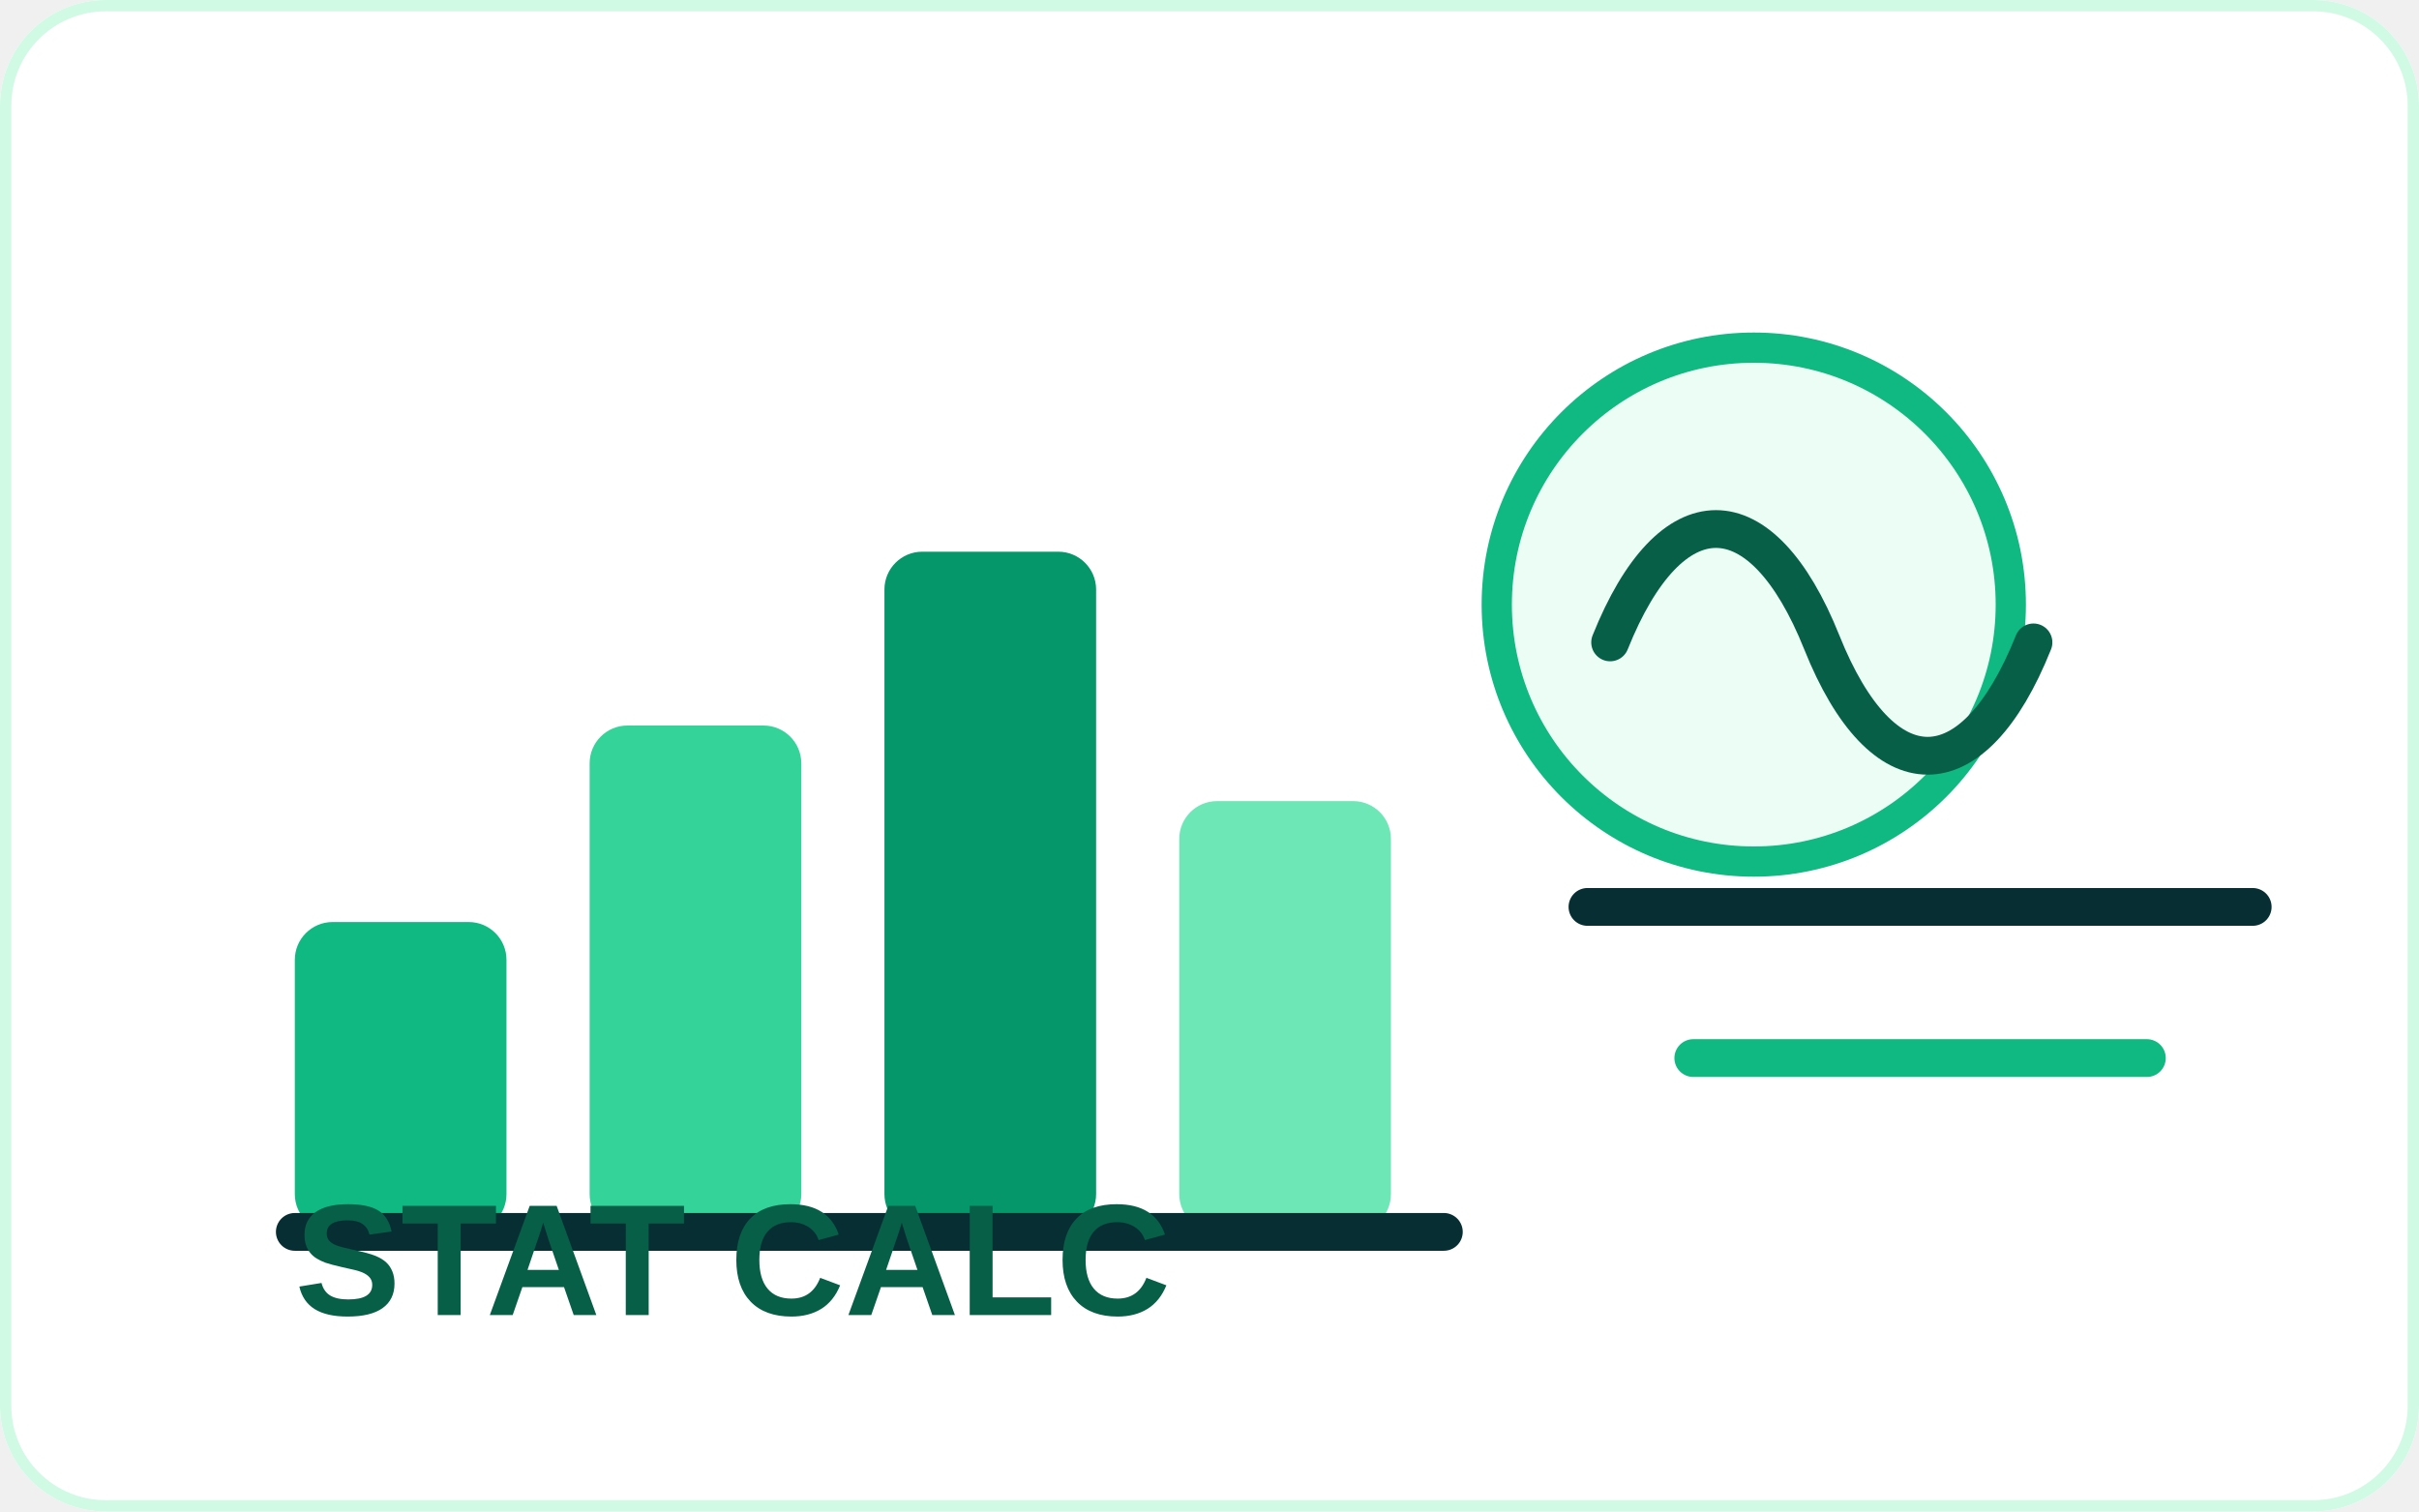
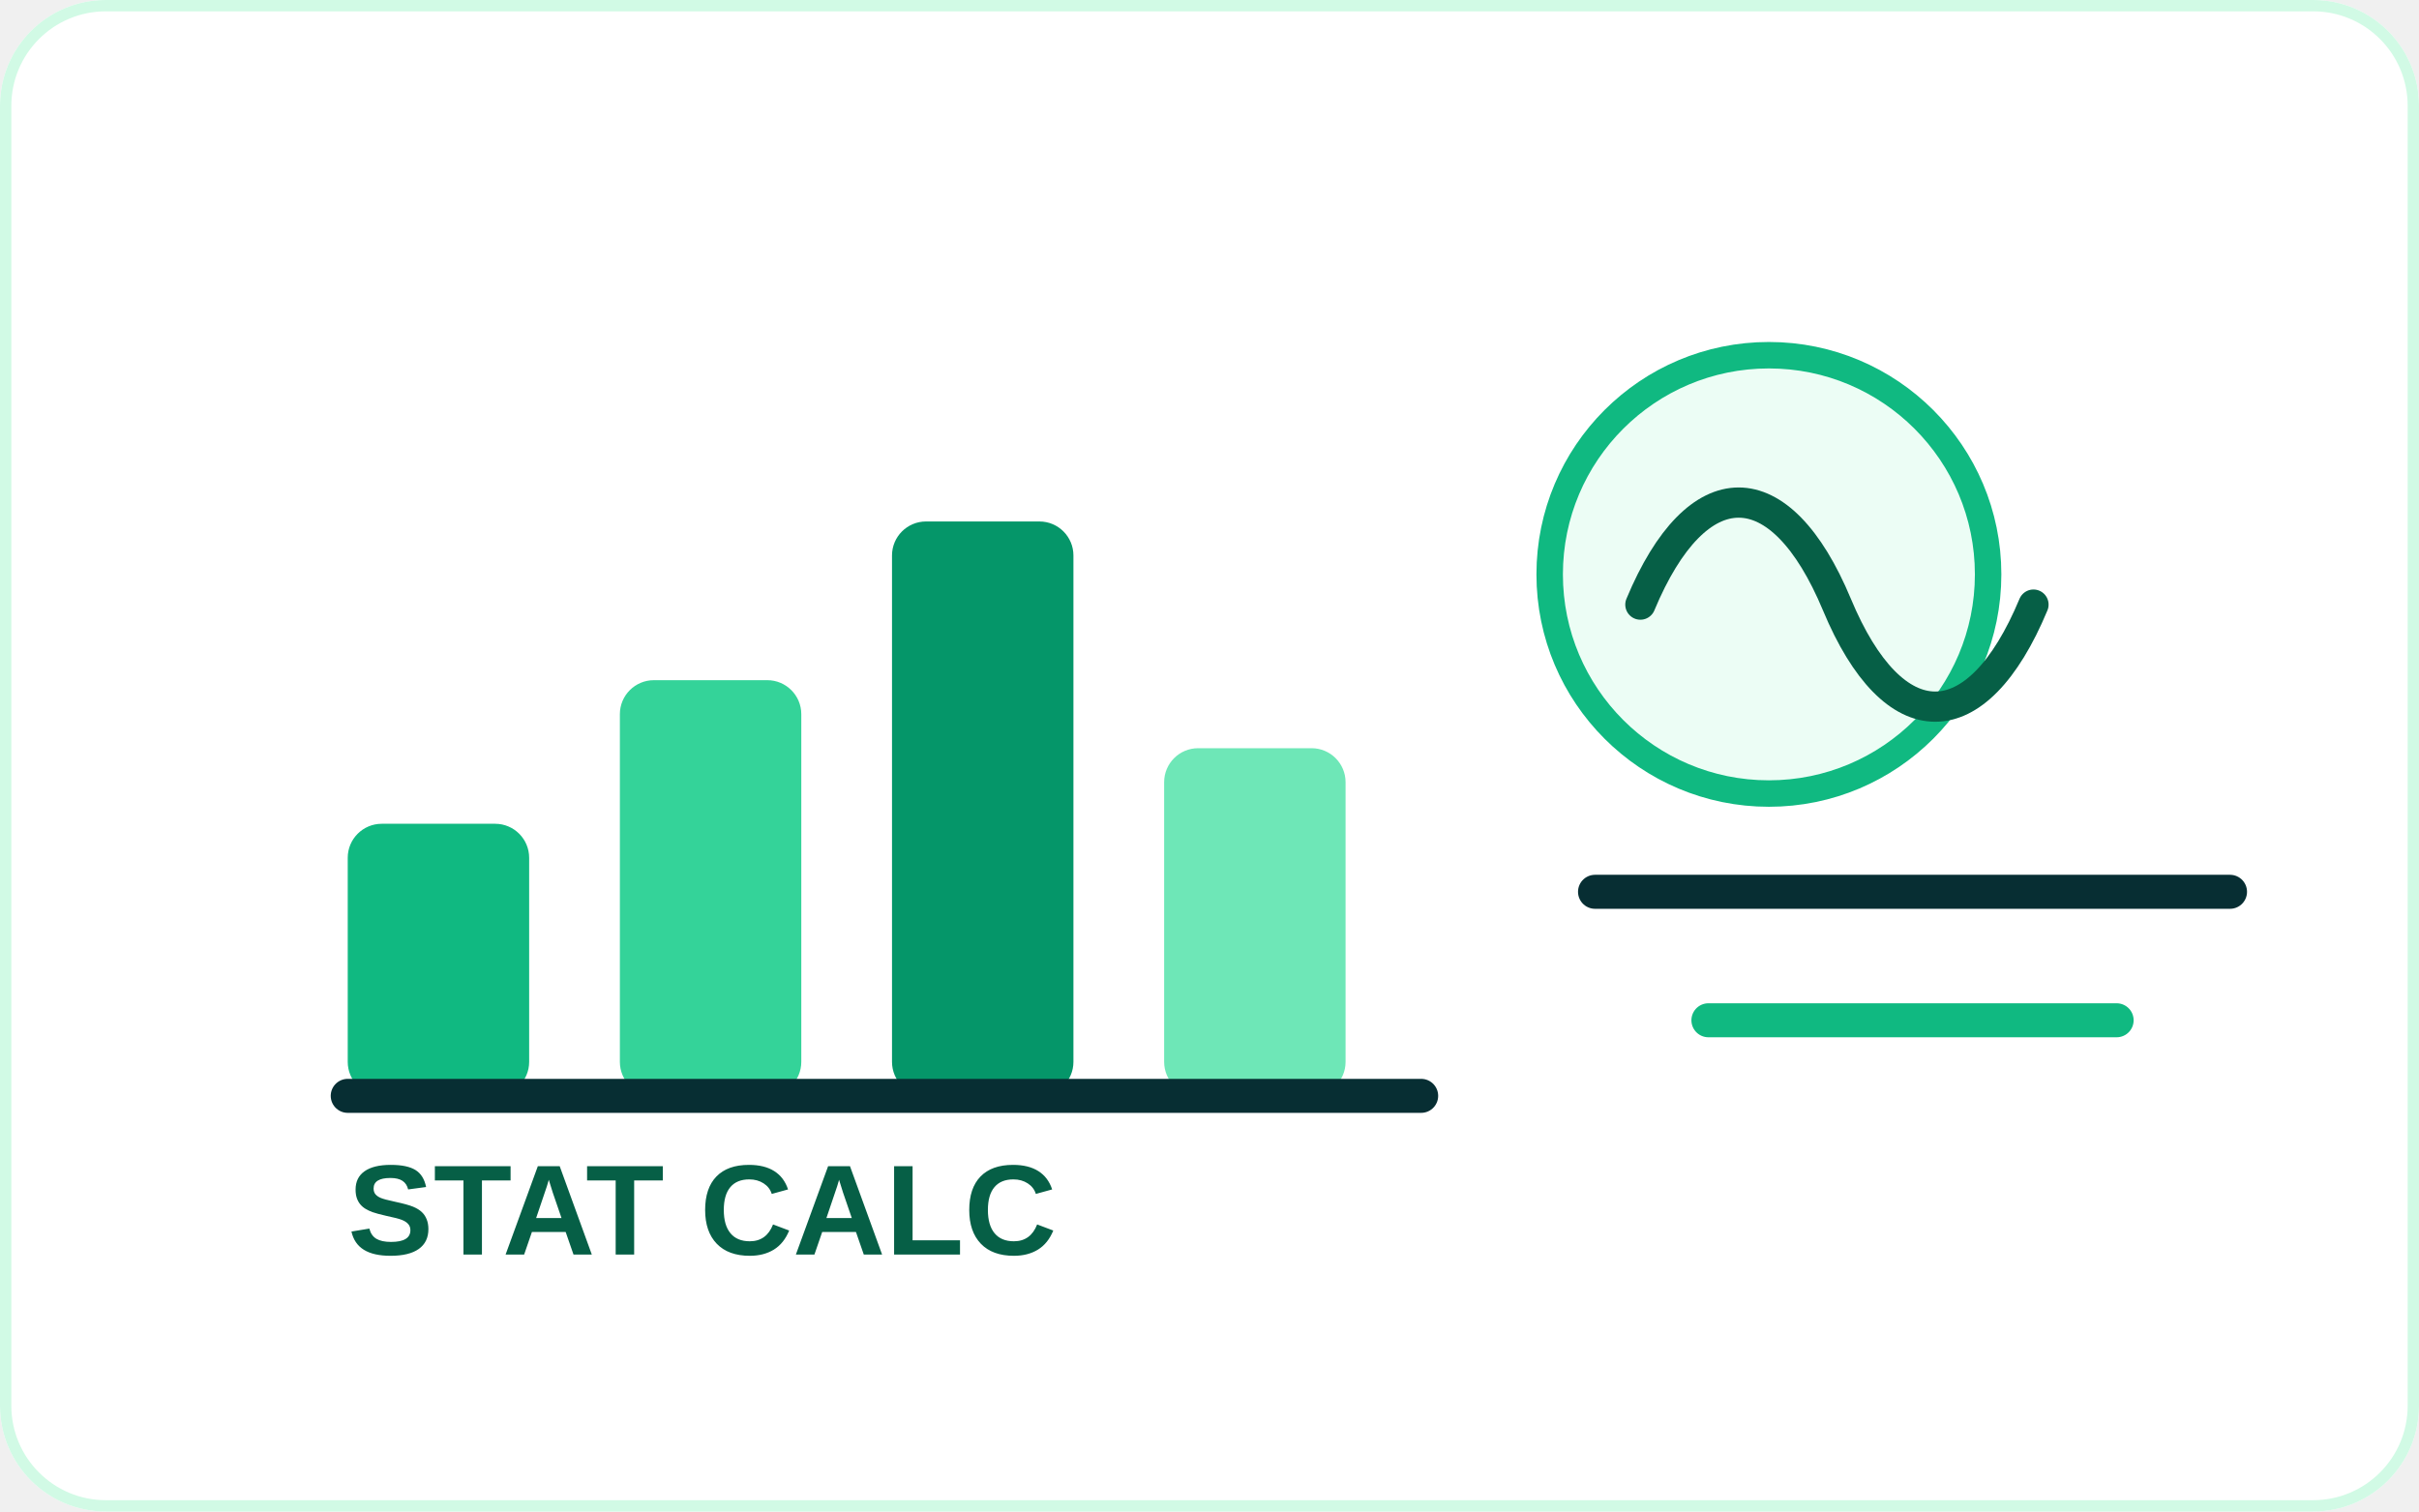
<svg xmlns="http://www.w3.org/2000/svg" viewBox="0 0 640 400" role="img" aria-label="Statistics calculator logo">
  <rect width="640" height="400" rx="28" fill="#ffffff" />
  <rect x="1.5" y="1.5" width="637" height="397" rx="26.5" fill="none" stroke="#d1fae5" stroke-width="3" />
-   <g transform="translate(78 74)">
-     <rect x="0" y="170" width="56" height="82" rx="10" fill="#10b981" />
-     <rect x="78" y="118" width="56" height="134" rx="10" fill="#34d399" />
-     <rect x="156" y="72" width="56" height="180" rx="10" fill="#059669" />
-     <rect x="234" y="138" width="56" height="114" rx="10" fill="#6ee7b7" />
-     <line x1="0" y1="252" x2="304" y2="252" stroke="#072E33" stroke-width="10" stroke-linecap="round" />
+   <g transform="translate(92 82)">
+     <rect x="0" y="136" width="48" height="72" rx="9" fill="#10b981" />
+     <rect x="72" y="98" width="48" height="110" rx="9" fill="#34d399" />
+     <rect x="144" y="56" width="48" height="152" rx="9" fill="#059669" />
+     <rect x="216" y="116" width="48" height="92" rx="9" fill="#6ee7b7" />
+     <line x1="0" y1="208" x2="284" y2="208" stroke="#072E33" stroke-width="9" stroke-linecap="round" />
  </g>
-   <g transform="translate(396 92)">
-     <circle cx="68" cy="68" r="68" fill="#ecfdf5" stroke="#10b981" stroke-width="8" />
-     <path d="M30 78c16-40 40-40 56 0s40 40 56 0" fill="none" stroke="#065f46" stroke-width="10" stroke-linecap="round" />
-     <path d="M24 148h176" stroke="#072E33" stroke-width="10" stroke-linecap="round" />
-     <path d="M52 188h120" stroke="#10b981" stroke-width="10" stroke-linecap="round" />
+   <g transform="translate(398 82)">
+     <circle cx="70" cy="70" r="58" fill="#ecfdf5" stroke="#10b981" stroke-width="7" />
+     <path d="M36 78c15-36 37-36 52 0s37 36 52 0" fill="none" stroke="#065f46" stroke-width="8" stroke-linecap="round" />
+     <path d="M24 154h168" stroke="#072E33" stroke-width="9" stroke-linecap="round" />
+     <path d="M54 188h108" stroke="#10b981" stroke-width="9" stroke-linecap="round" />
  </g>
-   <text x="78" y="348" fill="#065f46" font-family="Arial, sans-serif" font-size="42" font-weight="700">STAT CALC</text>
+   <text x="92" y="332" fill="#065f46" font-family="Arial, sans-serif" font-size="34" font-weight="700">STAT CALC</text>
</svg>
